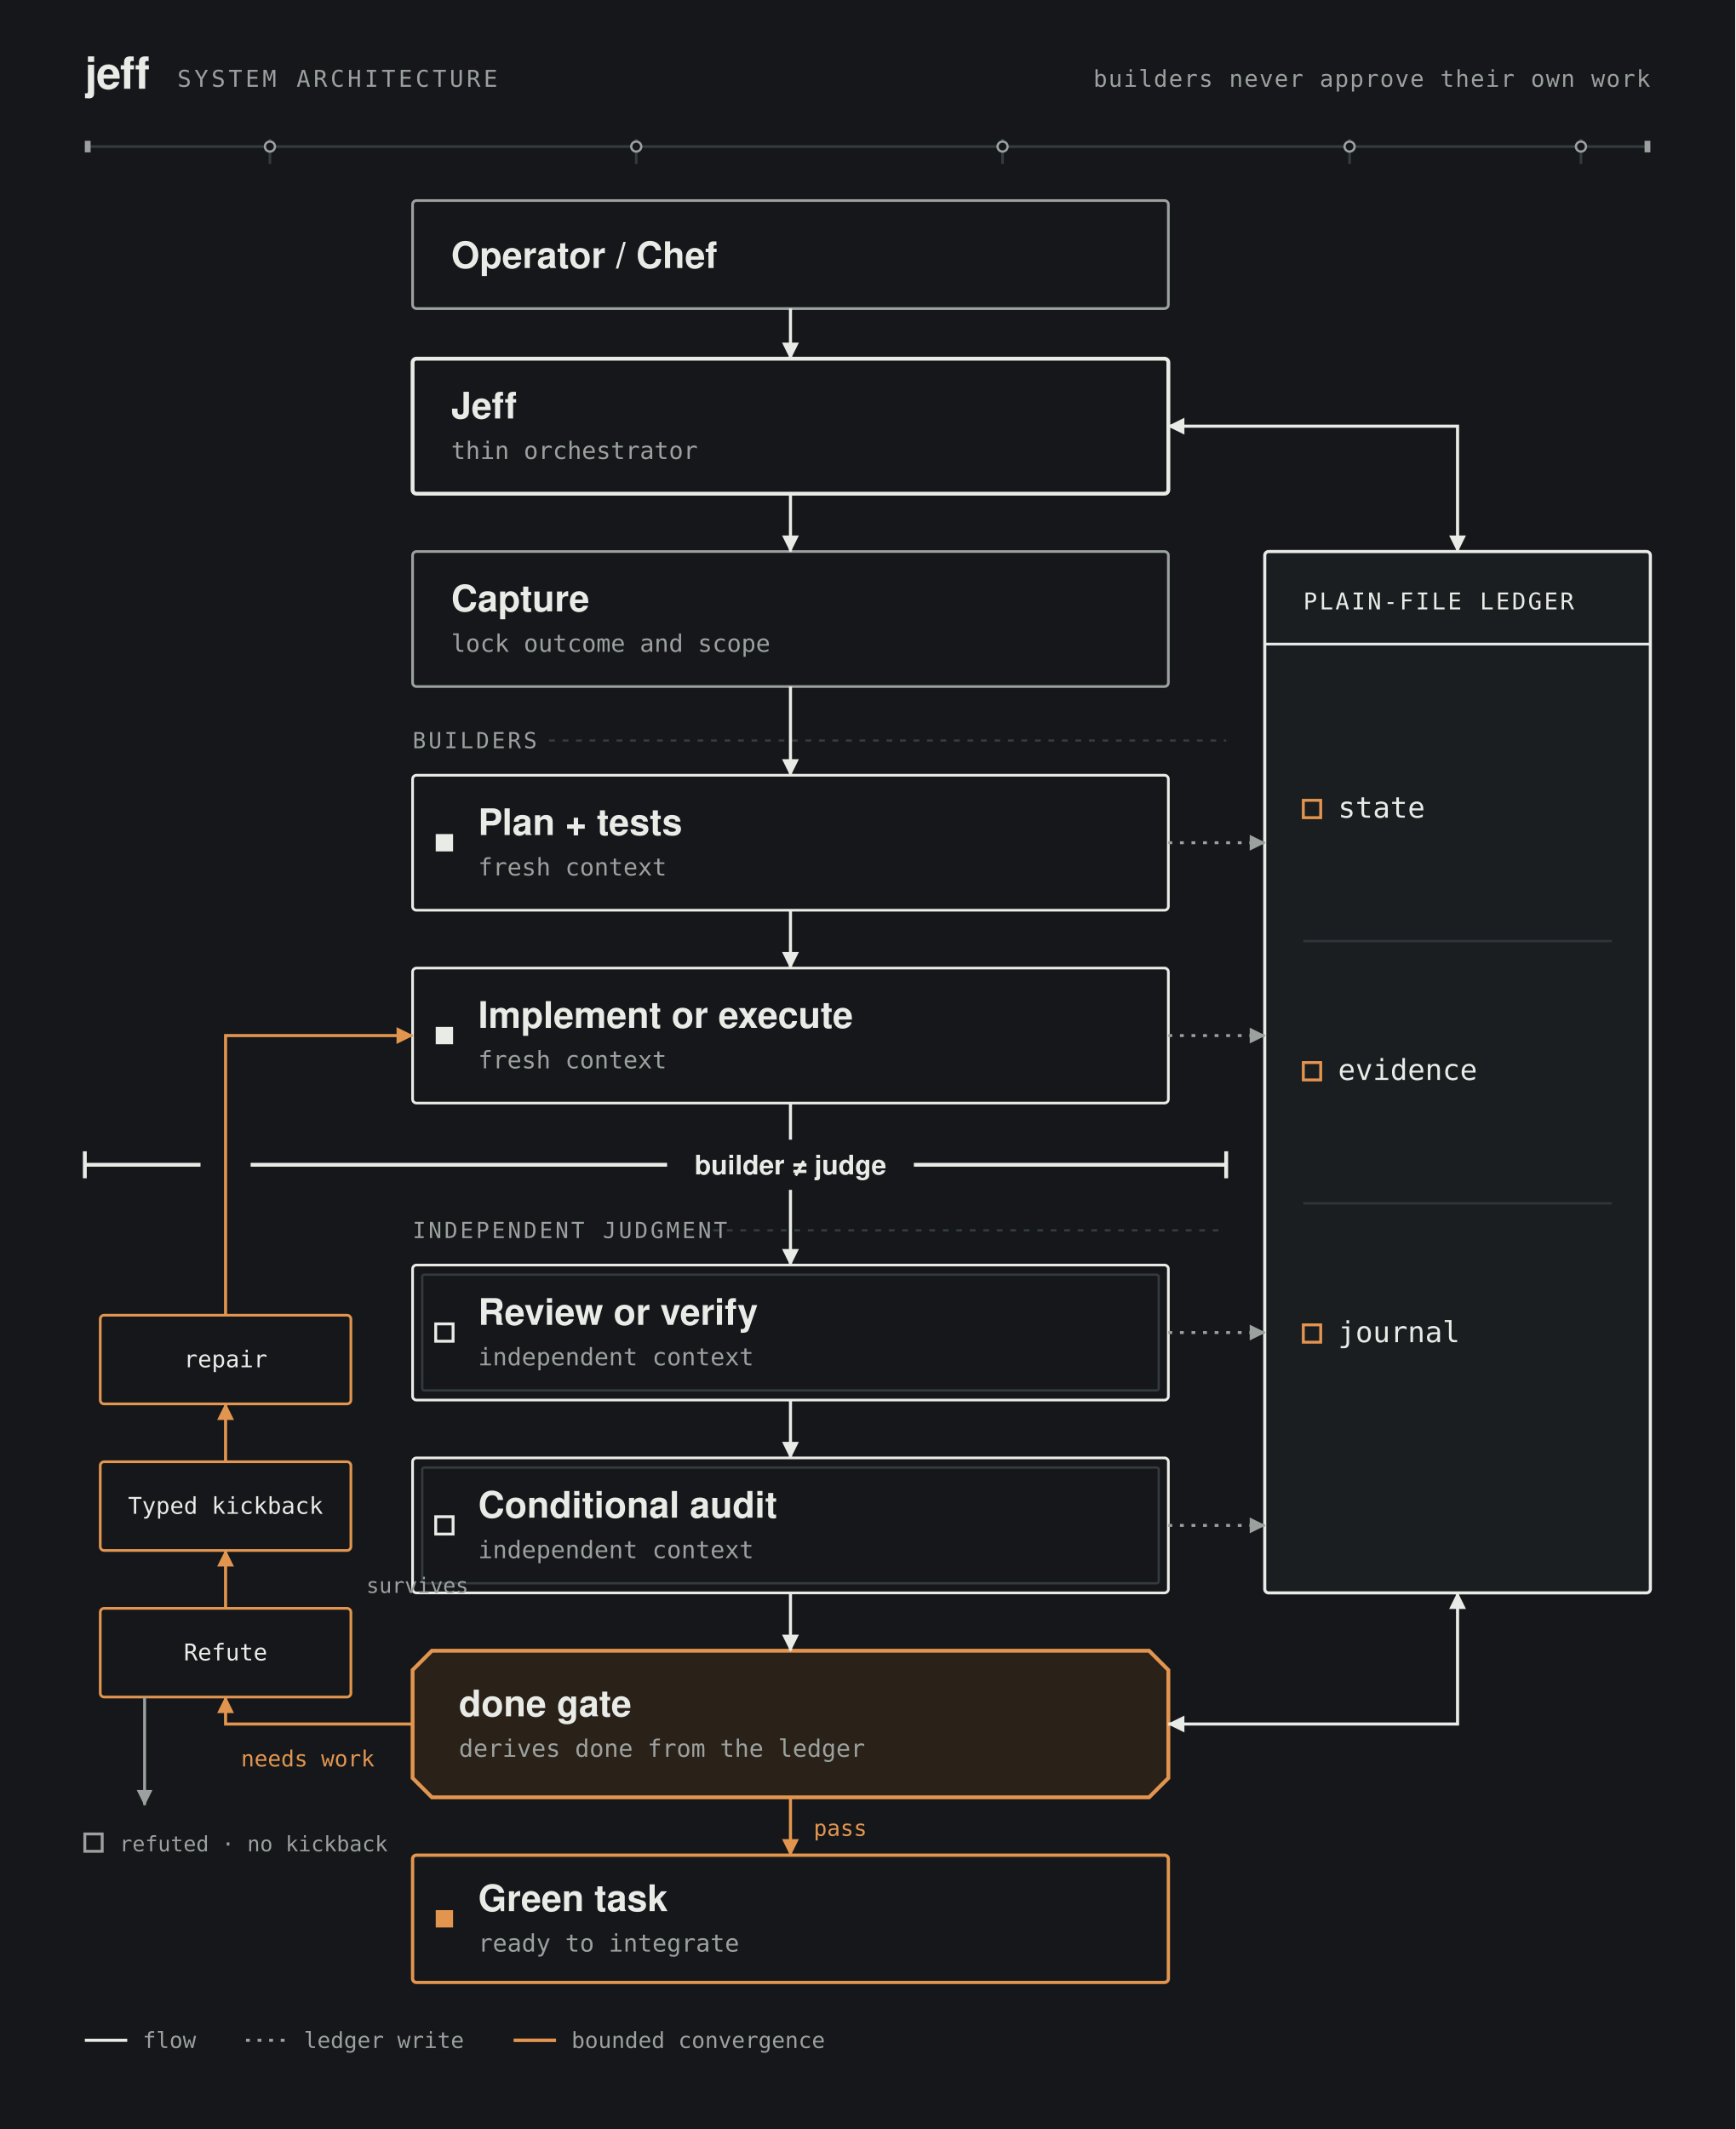
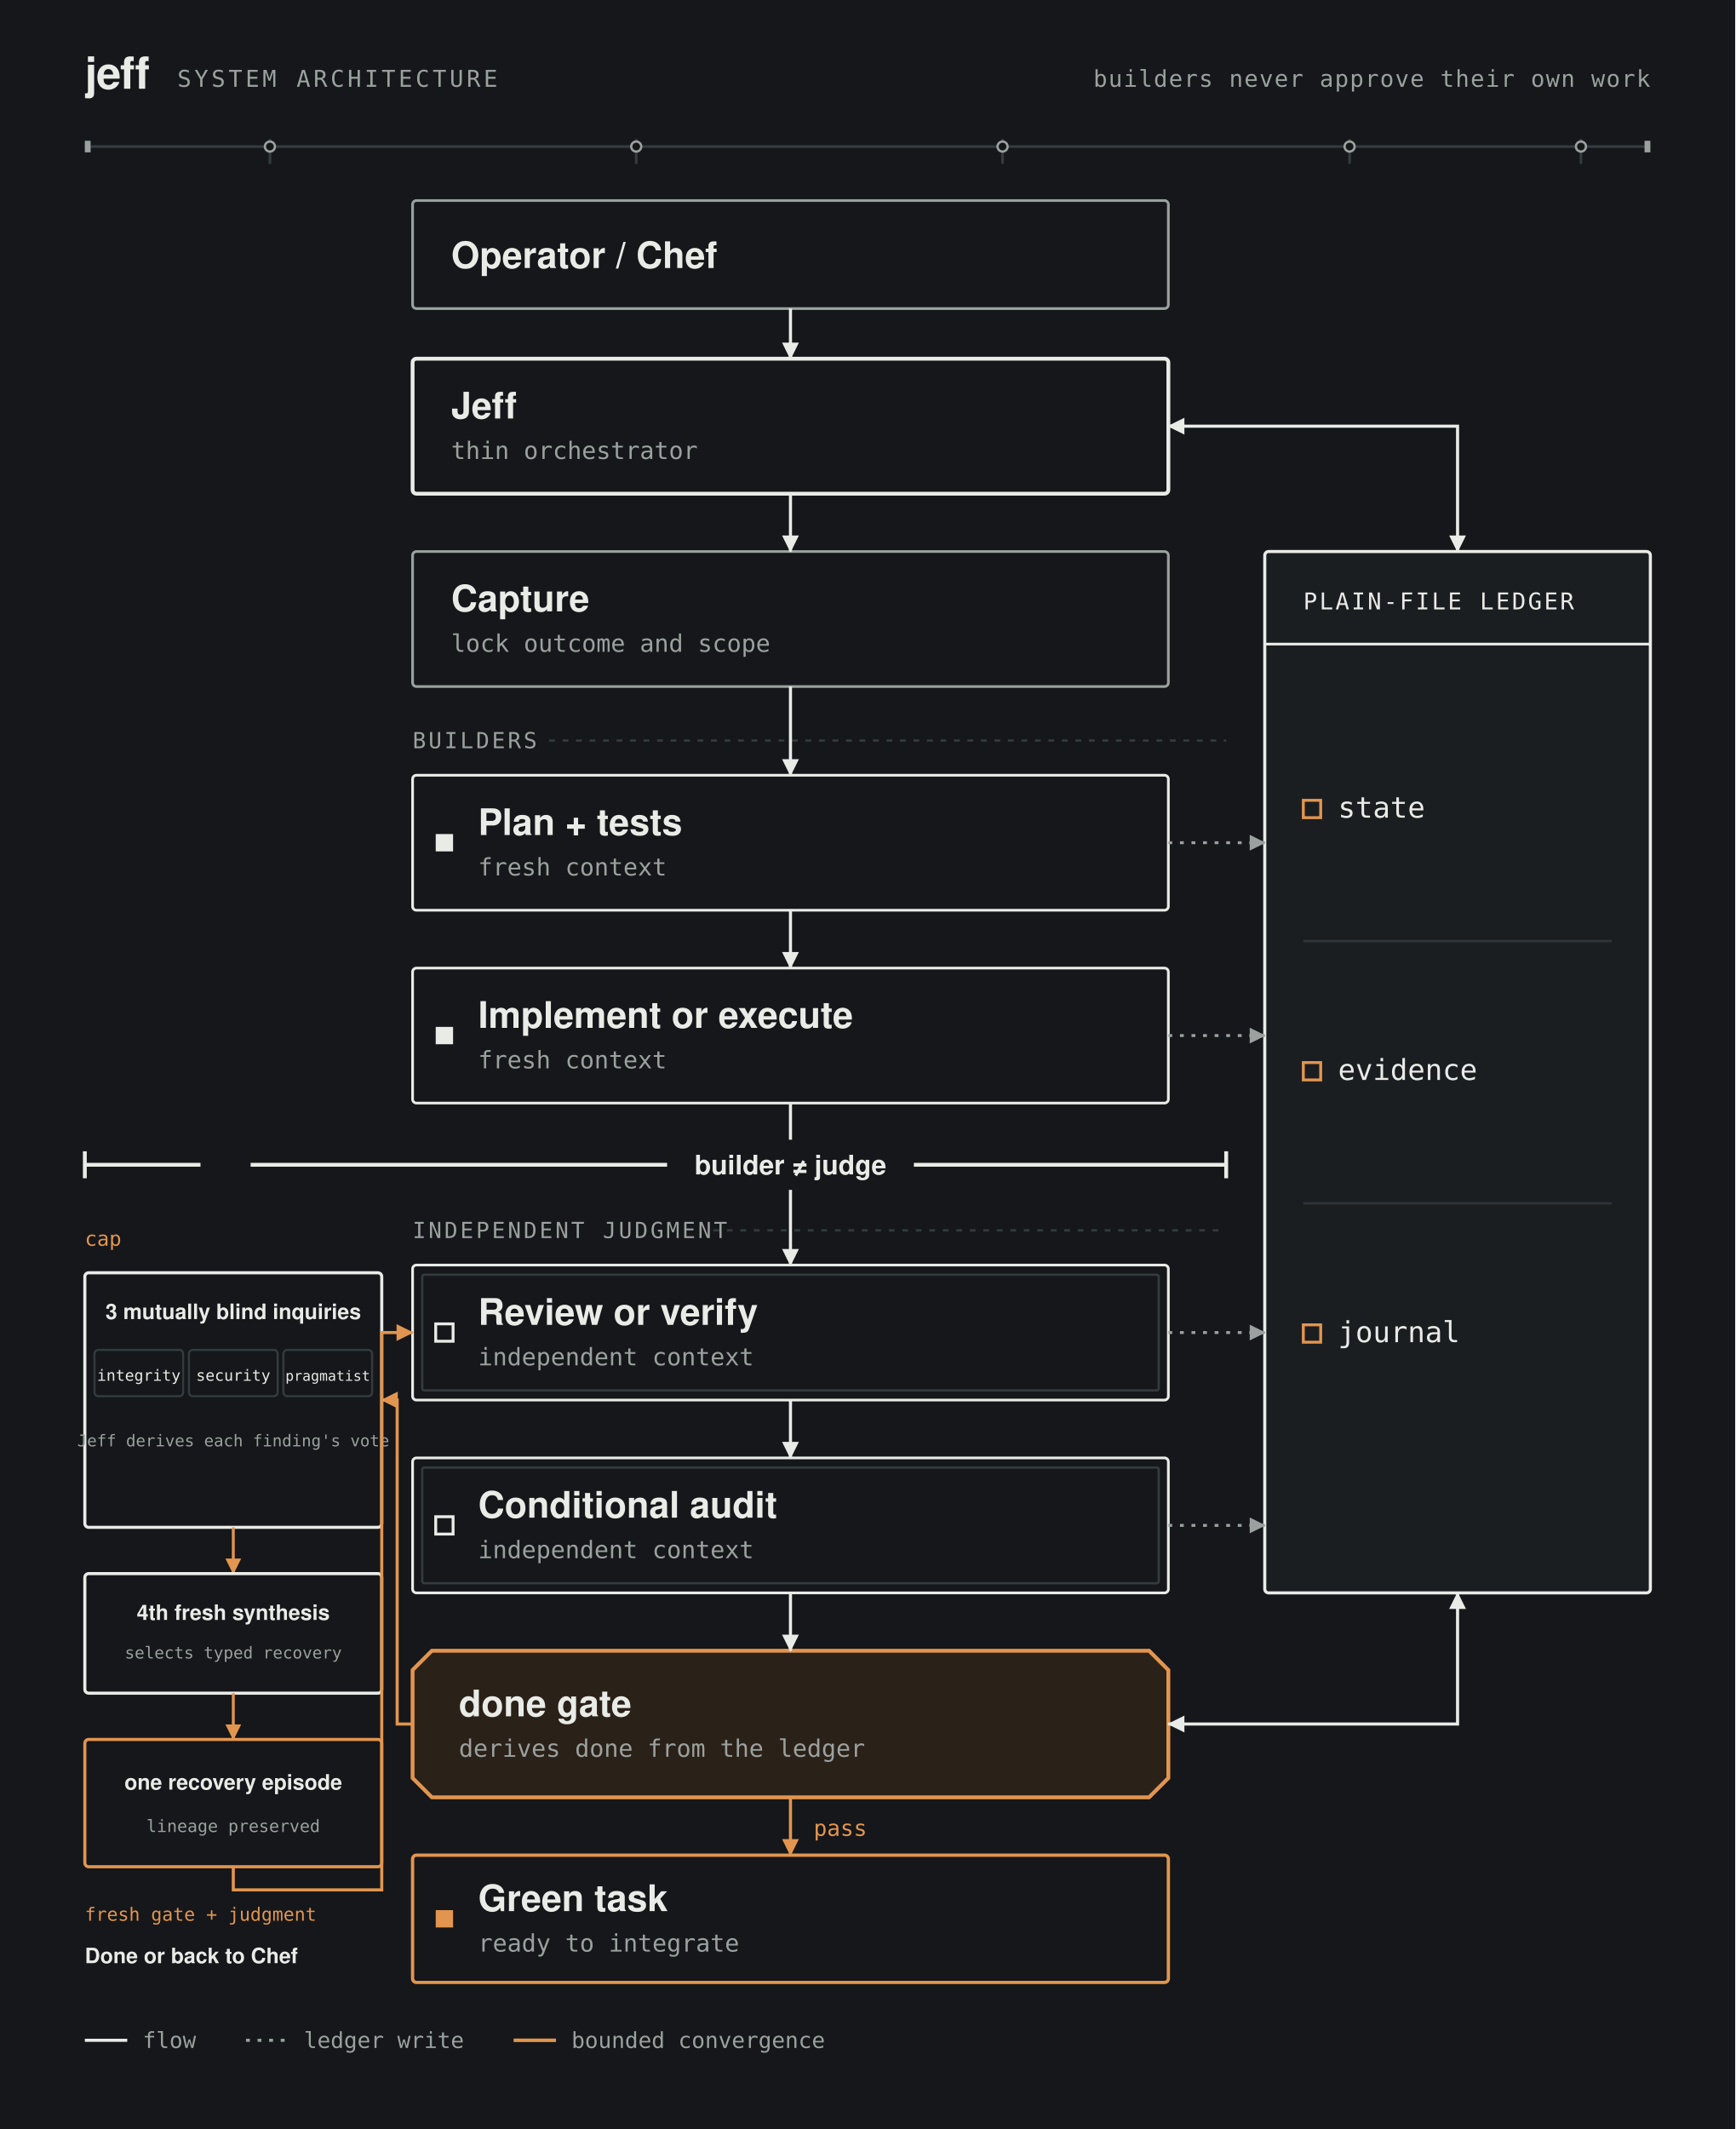
- <svg xmlns="http://www.w3.org/2000/svg" width="900" height="1104" viewBox="0 0 900 1104" role="img" aria-label="jeff system architecture: operator to green task through fresh specialist contexts, with a plain-file ledger and a checked done gate that derives done from the ledger. A contested blocking finding is refuted first: refuted findings are dropped with no kickback, survivors become a typed kickback and a confined repair.">
+ <svg xmlns="http://www.w3.org/2000/svg" width="900" height="1104" viewBox="0 0 900 1104" role="img" aria-label="jeff system architecture: operator to green task through fresh specialist contexts, with a plain-file ledger and checked done gate. A capped blocking union passes through three mutually blind inquiry specialists, deterministic vote derivation, a fourth fresh synthesis specialist, typed recovery with preserved lineage, and one fresh gate and judgment before done or return to the Chef.">
  <defs>
    <marker id="a-ink" viewBox="0 0 10 10" refX="8.5" refY="5" markerWidth="6.5" markerHeight="6.5" orient="auto-start-reverse">
      <path d="M0.5 0.8 L9 5 L0.5 9.2 Z" fill="#E9EBE7" />
    </marker>
    <marker id="a-steel" viewBox="0 0 10 10" refX="8.5" refY="5" markerWidth="6.5" markerHeight="6.5" orient="auto-start-reverse">
      <path d="M0.5 0.8 L9 5 L0.5 9.2 Z" fill="#9BA19E" />
    </marker>
    <marker id="a-acc" viewBox="0 0 10 10" refX="8.5" refY="5" markerWidth="6.5" markerHeight="6.5" orient="auto-start-reverse">
      <path d="M0.5 0.8 L9 5 L0.5 9.2 Z" fill="#E2954F" />
    </marker>
  </defs>
  <rect width="900" height="1104" fill="#15171A" />
  <text x="44" y="46" font-family="'Helvetica Neue', Helvetica, Arial, sans-serif" font-size="23" fill="#E9EBE7" font-weight="700" letter-spacing="-0.4">jeff</text>
  <text x="92" y="45" font-family="ui-monospace, 'SF Mono', Menlo, Consolas, 'DejaVu Sans Mono', monospace" font-size="12" fill="#9BA19E" letter-spacing="1.6">SYSTEM ARCHITECTURE</text>
  <text x="856" y="45" font-family="ui-monospace, 'SF Mono', Menlo, Consolas, 'DejaVu Sans Mono', monospace" font-size="12" fill="#9BA19E" letter-spacing="0.6" text-anchor="end">builders never approve their own work</text>
  <path d="M44 76 L856 76" fill="none" stroke="#343B3E" stroke-width="1.4" />
  <rect x="44" y="73" width="3" height="6" fill="#9BA19E" />
  <rect x="853" y="73" width="3" height="6" fill="#9BA19E" />
  <path d="M140 72 L140 85" fill="none" stroke="#343B3E" stroke-width="1.4" />
  <circle cx="140" cy="76" r="2.6" fill="#15171A" stroke="#9BA19E" stroke-width="1.2" />
  <path d="M330 72 L330 85" fill="none" stroke="#343B3E" stroke-width="1.4" />
  <circle cx="330" cy="76" r="2.6" fill="#15171A" stroke="#9BA19E" stroke-width="1.2" />
  <path d="M520 72 L520 85" fill="none" stroke="#343B3E" stroke-width="1.4" />
  <circle cx="520" cy="76" r="2.6" fill="#15171A" stroke="#9BA19E" stroke-width="1.2" />
  <path d="M700 72 L700 85" fill="none" stroke="#343B3E" stroke-width="1.4" />
  <circle cx="700" cy="76" r="2.6" fill="#15171A" stroke="#9BA19E" stroke-width="1.2" />
  <path d="M820 72 L820 85" fill="none" stroke="#343B3E" stroke-width="1.4" />
  <circle cx="820" cy="76" r="2.6" fill="#15171A" stroke="#9BA19E" stroke-width="1.2" />
  <text x="214" y="388" font-family="ui-monospace, 'SF Mono', Menlo, Consolas, 'DejaVu Sans Mono', monospace" font-size="11.5" fill="#9BA19E" letter-spacing="1.3">BUILDERS</text>
  <path d="M284.8 384 L636 384" fill="none" stroke="#343B3E" stroke-width="1.2" stroke-dasharray="3 4" />
  <text x="214" y="642" font-family="ui-monospace, 'SF Mono', Menlo, Consolas, 'DejaVu Sans Mono', monospace" font-size="11.5" fill="#9BA19E" letter-spacing="1.3">INDEPENDENT JUDGMENT</text>
  <path d="M370 638 L636 638" fill="none" stroke="#343B3E" stroke-width="1.2" stroke-dasharray="3 4" />
  <rect x="214" y="104" width="392" height="56" rx="2" fill="#15171A" stroke="#9BA19E" stroke-width="1.4" />
  <text x="234" y="139" font-family="'Helvetica Neue', Helvetica, Arial, sans-serif" font-size="19" fill="#E9EBE7" font-weight="600">Operator / Chef</text>
  <rect x="214" y="186" width="392" height="70" rx="2" fill="#15171A" stroke="#E9EBE7" stroke-width="2" />
  <text x="234" y="217" font-family="'Helvetica Neue', Helvetica, Arial, sans-serif" font-size="19" fill="#E9EBE7" font-weight="600">Jeff</text>
  <text x="234" y="238" font-family="ui-monospace, 'SF Mono', Menlo, Consolas, 'DejaVu Sans Mono', monospace" font-size="12.5" fill="#9BA19E">thin orchestrator</text>
  <rect x="214" y="286" width="392" height="70" rx="2" fill="#15171A" stroke="#9BA19E" stroke-width="1.4" />
  <text x="234" y="317" font-family="'Helvetica Neue', Helvetica, Arial, sans-serif" font-size="19" fill="#E9EBE7" font-weight="600">Capture</text>
  <text x="234" y="338" font-family="ui-monospace, 'SF Mono', Menlo, Consolas, 'DejaVu Sans Mono', monospace" font-size="12.5" fill="#9BA19E">lock outcome and scope</text>
  <rect x="214" y="402" width="392" height="70" rx="2" fill="#15171A" stroke="#E9EBE7" stroke-width="1.4" />
  <rect x="226" y="432.5" width="9" height="9" fill="#E9EBE7" />
  <text x="248" y="433" font-family="'Helvetica Neue', Helvetica, Arial, sans-serif" font-size="19" fill="#E9EBE7" font-weight="600">Plan + tests</text>
  <text x="248" y="454" font-family="ui-monospace, 'SF Mono', Menlo, Consolas, 'DejaVu Sans Mono', monospace" font-size="12.5" fill="#9BA19E">fresh context</text>
  <rect x="214" y="502" width="392" height="70" rx="2" fill="#15171A" stroke="#E9EBE7" stroke-width="1.4" />
  <rect x="226" y="532.5" width="9" height="9" fill="#E9EBE7" />
  <text x="248" y="533" font-family="'Helvetica Neue', Helvetica, Arial, sans-serif" font-size="19" fill="#E9EBE7" font-weight="600">Implement or execute</text>
  <text x="248" y="554" font-family="ui-monospace, 'SF Mono', Menlo, Consolas, 'DejaVu Sans Mono', monospace" font-size="12.5" fill="#9BA19E">fresh context</text>
  <rect x="214" y="656" width="392" height="70" rx="2" fill="#15171A" stroke="#E9EBE7" stroke-width="1.4" />
  <rect x="219" y="661" width="382" height="60" rx="1" fill="none" stroke="#343B3E" stroke-width="1.2" />
  <rect x="226" y="686.5" width="9" height="9" fill="none" stroke="#E9EBE7" stroke-width="1.5" />
  <text x="248" y="687" font-family="'Helvetica Neue', Helvetica, Arial, sans-serif" font-size="19" fill="#E9EBE7" font-weight="600">Review or verify</text>
  <text x="248" y="708" font-family="ui-monospace, 'SF Mono', Menlo, Consolas, 'DejaVu Sans Mono', monospace" font-size="12.5" fill="#9BA19E">independent context</text>
  <rect x="214" y="756" width="392" height="70" rx="2" fill="#15171A" stroke="#E9EBE7" stroke-width="1.4" />
  <rect x="219" y="761" width="382" height="60" rx="1" fill="none" stroke="#343B3E" stroke-width="1.2" />
  <rect x="226" y="786.5" width="9" height="9" fill="none" stroke="#E9EBE7" stroke-width="1.5" />
  <text x="248" y="787" font-family="'Helvetica Neue', Helvetica, Arial, sans-serif" font-size="19" fill="#E9EBE7" font-weight="600">Conditional audit</text>
  <text x="248" y="808" font-family="ui-monospace, 'SF Mono', Menlo, Consolas, 'DejaVu Sans Mono', monospace" font-size="12.5" fill="#9BA19E">independent context</text>
  <path d="M224 856 H596 L606 866 V922 L596 932 H224 L214 922 V866 Z" fill="#2A2119" stroke="#E2954F" stroke-width="2" />
  <text x="238" y="890" font-family="'Helvetica Neue', Helvetica, Arial, sans-serif" font-size="19" fill="#E9EBE7" font-weight="600">done gate</text>
  <text x="238" y="911" font-family="ui-monospace, 'SF Mono', Menlo, Consolas, 'DejaVu Sans Mono', monospace" font-size="12.5" fill="#9BA19E">derives done from the ledger</text>
  <rect x="214" y="962" width="392" height="66" rx="2" fill="#15171A" stroke="#E2954F" stroke-width="1.7" />
  <rect x="226" y="990.5" width="9" height="9" fill="#E2954F" />
  <text x="248" y="991" font-family="'Helvetica Neue', Helvetica, Arial, sans-serif" font-size="19" fill="#E9EBE7" font-weight="600">Green task</text>
  <text x="248" y="1012" font-family="ui-monospace, 'SF Mono', Menlo, Consolas, 'DejaVu Sans Mono', monospace" font-size="12.5" fill="#9BA19E">ready to integrate</text>
  <path d="M410 160 L410 186" fill="none" stroke="#E9EBE7" stroke-width="1.6" marker-end="url(#a-ink)" />
  <path d="M410 256 L410 286" fill="none" stroke="#E9EBE7" stroke-width="1.6" marker-end="url(#a-ink)" />
  <path d="M410 356 L410 402" fill="none" stroke="#E9EBE7" stroke-width="1.6" marker-end="url(#a-ink)" />
  <path d="M410 472 L410 502" fill="none" stroke="#E9EBE7" stroke-width="1.6" marker-end="url(#a-ink)" />
  <path d="M410 572 L410 656" fill="none" stroke="#E9EBE7" stroke-width="1.6" marker-end="url(#a-ink)" />
  <path d="M410 726 L410 756" fill="none" stroke="#E9EBE7" stroke-width="1.6" marker-end="url(#a-ink)" />
  <path d="M410 826 L410 856" fill="none" stroke="#E9EBE7" stroke-width="1.6" marker-end="url(#a-ink)" />
  <path d="M410 932 L410 962" fill="none" stroke="#E2954F" stroke-width="1.6" marker-end="url(#a-acc)" />
  <text x="422" y="952" font-family="ui-monospace, 'SF Mono', Menlo, Consolas, 'DejaVu Sans Mono', monospace" font-size="11.5" fill="#E2954F">pass</text>
  <path d="M44 604 L104 604" fill="none" stroke="#E9EBE7" stroke-width="2" />
  <path d="M130 604 L636 604" fill="none" stroke="#E9EBE7" stroke-width="2" />
  <path d="M44 597 L44 611" fill="none" stroke="#E9EBE7" stroke-width="2" />
  <path d="M636 597 L636 611" fill="none" stroke="#E9EBE7" stroke-width="2" />
  <rect x="346" y="591" width="128" height="26" fill="#15171A" />
  <text x="410" y="609" font-family="'Helvetica Neue', Helvetica, Arial, sans-serif" font-size="14" fill="#E9EBE7" font-weight="700" text-anchor="middle">builder ≠ judge</text>
-   <path d="M214 894 L117 894 L117 880" fill="none" stroke="#E2954F" stroke-width="1.6" marker-end="url(#a-acc)" />
-   <rect x="52" y="834" width="130" height="46" rx="2" fill="#15171A" stroke="#E2954F" stroke-width="1.4" />
-   <text x="117" y="861" font-family="ui-monospace, 'SF Mono', Menlo, Consolas, 'DejaVu Sans Mono', monospace" font-size="12" fill="#E9EBE7" text-anchor="middle">Refute</text>
-   <path d="M117 834 L117 804" fill="none" stroke="#E2954F" stroke-width="1.6" marker-end="url(#a-acc)" />
-   <text x="190" y="826" font-family="ui-monospace, 'SF Mono', Menlo, Consolas, 'DejaVu Sans Mono', monospace" font-size="11" fill="#9BA19E">survives</text>
-   <path d="M75 880 L75 936" fill="none" stroke="#9BA19E" stroke-width="1.5" marker-end="url(#a-steel)" />
-   <rect x="44" y="951" width="9" height="9" fill="none" stroke="#9BA19E" stroke-width="1.5" />
-   <text x="62" y="960" font-family="ui-monospace, 'SF Mono', Menlo, Consolas, 'DejaVu Sans Mono', monospace" font-size="11" fill="#9BA19E">refuted · no kickback</text>
-   <rect x="52" y="758" width="130" height="46" rx="2" fill="#15171A" stroke="#E2954F" stroke-width="1.4" />
-   <text x="117" y="785" font-family="ui-monospace, 'SF Mono', Menlo, Consolas, 'DejaVu Sans Mono', monospace" font-size="12" fill="#E9EBE7" text-anchor="middle">Typed kickback</text>
-   <path d="M117 758 L117 728" fill="none" stroke="#E2954F" stroke-width="1.6" marker-end="url(#a-acc)" />
-   <rect x="52" y="682" width="130" height="46" rx="2" fill="#15171A" stroke="#E2954F" stroke-width="1.4" />
-   <text x="117" y="709" font-family="ui-monospace, 'SF Mono', Menlo, Consolas, 'DejaVu Sans Mono', monospace" font-size="12" fill="#E9EBE7" text-anchor="middle">repair</text>
-   <path d="M117 682 L117 537 L214 537" fill="none" stroke="#E2954F" stroke-width="1.6" marker-end="url(#a-acc)" />
-   <text x="125" y="916" font-family="ui-monospace, 'SF Mono', Menlo, Consolas, 'DejaVu Sans Mono', monospace" font-size="11.5" fill="#E2954F">needs work</text>
+   <text x="44" y="646" font-family="ui-monospace, 'SF Mono', Menlo, Consolas, 'DejaVu Sans Mono', monospace" font-size="10.5" fill="#E2954F">cap</text>
+   <path d="M214 894 L206 894 L206 726 L198 726" fill="none" stroke="#E2954F" stroke-width="1.6" marker-end="url(#a-acc)" />
+   <rect x="44" y="660" width="154" height="132" rx="2" fill="#15171A" stroke="#E9EBE7" stroke-width="1.6" />
+   <text x="121" y="684" font-family="'Helvetica Neue', Helvetica, Arial, sans-serif" font-size="11" fill="#E9EBE7" font-weight="600" text-anchor="middle">3 mutually blind inquiries</text>
+   <rect x="49" y="700" width="46" height="24" rx="2" fill="#15171A" stroke="#343B3E" stroke-width="1.1" />
+   <text x="72" y="716" font-family="ui-monospace, 'SF Mono', Menlo, Consolas, 'DejaVu Sans Mono', monospace" font-size="8" fill="#E9EBE7" text-anchor="middle">integrity</text>
+   <rect x="98" y="700" width="46" height="24" rx="2" fill="#15171A" stroke="#343B3E" stroke-width="1.1" />
+   <text x="121" y="716" font-family="ui-monospace, 'SF Mono', Menlo, Consolas, 'DejaVu Sans Mono', monospace" font-size="8" fill="#E9EBE7" text-anchor="middle">security</text>
+   <rect x="147" y="700" width="46" height="24" rx="2" fill="#15171A" stroke="#343B3E" stroke-width="1.1" />
+   <text x="170" y="716" font-family="ui-monospace, 'SF Mono', Menlo, Consolas, 'DejaVu Sans Mono', monospace" font-size="7.3" fill="#E9EBE7" text-anchor="middle">pragmatist</text>
+   <text x="121" y="750" font-family="ui-monospace, 'SF Mono', Menlo, Consolas, 'DejaVu Sans Mono', monospace" font-size="8.4" fill="#9BA19E" text-anchor="middle">Jeff derives each finding's vote</text>
+   <path d="M121 792 L121 816" fill="none" stroke="#E2954F" stroke-width="1.5" marker-end="url(#a-acc)" />
+   <rect x="44" y="816" width="154" height="62" rx="2" fill="#15171A" stroke="#E9EBE7" stroke-width="1.6" />
+   <text x="121" y="840" font-family="'Helvetica Neue', Helvetica, Arial, sans-serif" font-size="11" fill="#E9EBE7" font-weight="600" text-anchor="middle">4th fresh synthesis</text>
+   <text x="121" y="860" font-family="ui-monospace, 'SF Mono', Menlo, Consolas, 'DejaVu Sans Mono', monospace" font-size="8.5" fill="#9BA19E" text-anchor="middle">selects typed recovery</text>
+   <path d="M121 878 L121 902" fill="none" stroke="#E2954F" stroke-width="1.5" marker-end="url(#a-acc)" />
+   <rect x="44" y="902" width="154" height="66" rx="2" fill="#15171A" stroke="#E2954F" stroke-width="1.6" />
+   <text x="121" y="928" font-family="'Helvetica Neue', Helvetica, Arial, sans-serif" font-size="11" fill="#E9EBE7" font-weight="600" text-anchor="middle">one recovery episode</text>
+   <text x="121" y="950" font-family="ui-monospace, 'SF Mono', Menlo, Consolas, 'DejaVu Sans Mono', monospace" font-size="8.8" fill="#9BA19E" text-anchor="middle">lineage preserved</text>
+   <path d="M121 968 L121 980 L198 980 L198 691 L214 691" fill="none" stroke="#E2954F" stroke-width="1.6" marker-end="url(#a-acc)" />
+   <text x="44" y="996" font-family="ui-monospace, 'SF Mono', Menlo, Consolas, 'DejaVu Sans Mono', monospace" font-size="9.5" fill="#E2954F">fresh gate + judgment</text>
+   <text x="44" y="1018" font-family="'Helvetica Neue', Helvetica, Arial, sans-serif" font-size="11" fill="#E9EBE7" font-weight="600">Done or back to Chef</text>
  <rect x="656" y="286" width="200" height="540" rx="2" fill="#1B1E21" stroke="#E9EBE7" stroke-width="1.6" />
  <text x="676" y="316" font-family="ui-monospace, 'SF Mono', Menlo, Consolas, 'DejaVu Sans Mono', monospace" font-size="12" fill="#E9EBE7" letter-spacing="1.1">PLAIN-FILE LEDGER</text>
  <path d="M656 334 L856 334" fill="none" stroke="#E9EBE7" stroke-width="1.4" />
  <rect x="676" y="415" width="9" height="9" fill="none" stroke="#E2954F" stroke-width="1.5" />
  <text x="694" y="424" font-family="ui-monospace, 'SF Mono', Menlo, Consolas, 'DejaVu Sans Mono', monospace" font-size="15" fill="#E9EBE7">state</text>
  <rect x="676" y="551" width="9" height="9" fill="none" stroke="#E2954F" stroke-width="1.5" />
  <text x="694" y="560" font-family="ui-monospace, 'SF Mono', Menlo, Consolas, 'DejaVu Sans Mono', monospace" font-size="15" fill="#E9EBE7">evidence</text>
  <rect x="676" y="687" width="9" height="9" fill="none" stroke="#E2954F" stroke-width="1.5" />
  <text x="694" y="696" font-family="ui-monospace, 'SF Mono', Menlo, Consolas, 'DejaVu Sans Mono', monospace" font-size="15" fill="#E9EBE7">journal</text>
  <path d="M676 488 L836 488" fill="none" stroke="#2F3538" stroke-width="1.2" />
  <path d="M676 624 L836 624" fill="none" stroke="#2F3538" stroke-width="1.2" />
  <path d="M606 221 L756 221 L756 286" fill="none" stroke="#E9EBE7" stroke-width="1.6" marker-end="url(#a-ink)" marker-start="url(#a-ink)" />
  <path d="M606 894 L756 894 L756 826" fill="none" stroke="#E9EBE7" stroke-width="1.6" marker-end="url(#a-ink)" marker-start="url(#a-ink)" />
  <path d="M606 437 L656 437" fill="none" stroke="#9BA19E" stroke-width="1.5" stroke-dasharray="2 4" marker-end="url(#a-steel)" />
  <path d="M606 537 L656 537" fill="none" stroke="#9BA19E" stroke-width="1.5" stroke-dasharray="2 4" marker-end="url(#a-steel)" />
  <path d="M606 691 L656 691" fill="none" stroke="#9BA19E" stroke-width="1.5" stroke-dasharray="2 4" marker-end="url(#a-steel)" />
  <path d="M606 791 L656 791" fill="none" stroke="#9BA19E" stroke-width="1.5" stroke-dasharray="2 4" marker-end="url(#a-steel)" />
  <path d="M44 1058 L66 1058" fill="none" stroke="#E9EBE7" stroke-width="1.6" />
  <text x="74" y="1062" font-family="ui-monospace, 'SF Mono', Menlo, Consolas, 'DejaVu Sans Mono', monospace" font-size="11.5" fill="#9BA19E">flow</text>
  <path d="M127.6 1058 L149.6 1058" fill="none" stroke="#9BA19E" stroke-width="1.6" stroke-dasharray="2 4" />
  <text x="157.6" y="1062" font-family="ui-monospace, 'SF Mono', Menlo, Consolas, 'DejaVu Sans Mono', monospace" font-size="11.5" fill="#9BA19E">ledger write</text>
  <path d="M266.4 1058 L288.4 1058" fill="none" stroke="#E2954F" stroke-width="1.8" />
  <text x="296.4" y="1062" font-family="ui-monospace, 'SF Mono', Menlo, Consolas, 'DejaVu Sans Mono', monospace" font-size="11.5" fill="#9BA19E">bounded convergence</text>
</svg>
